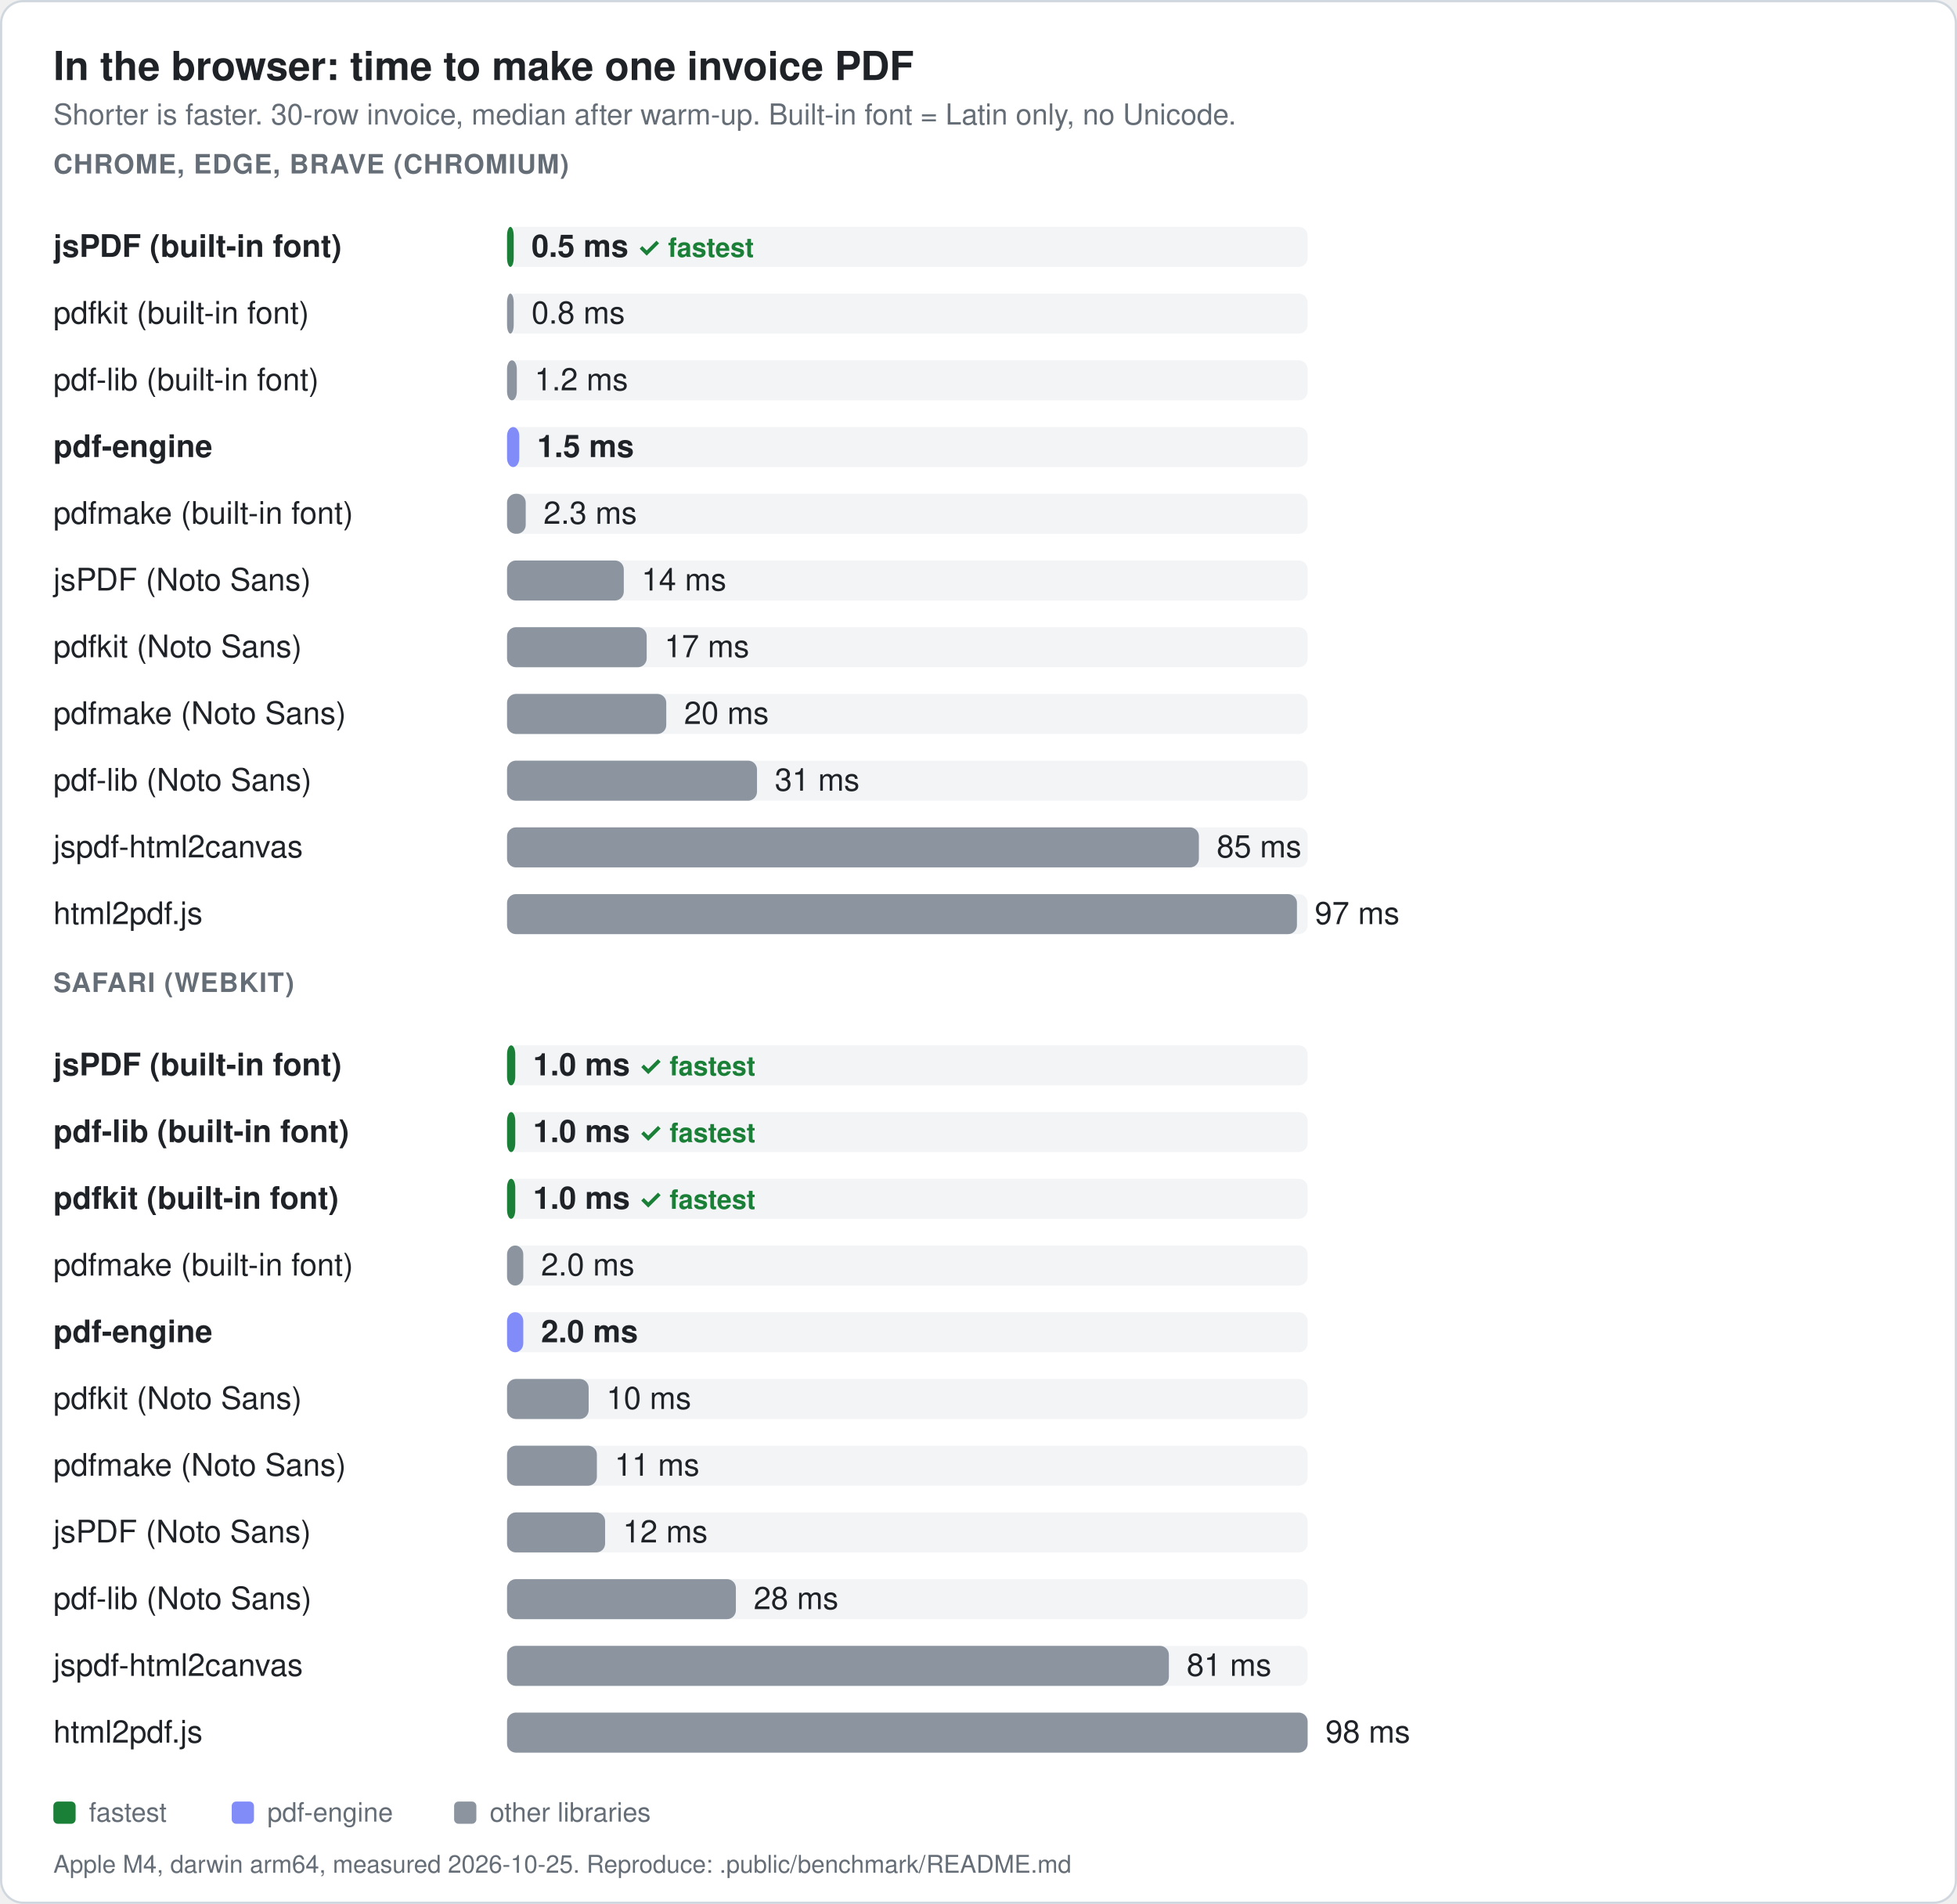
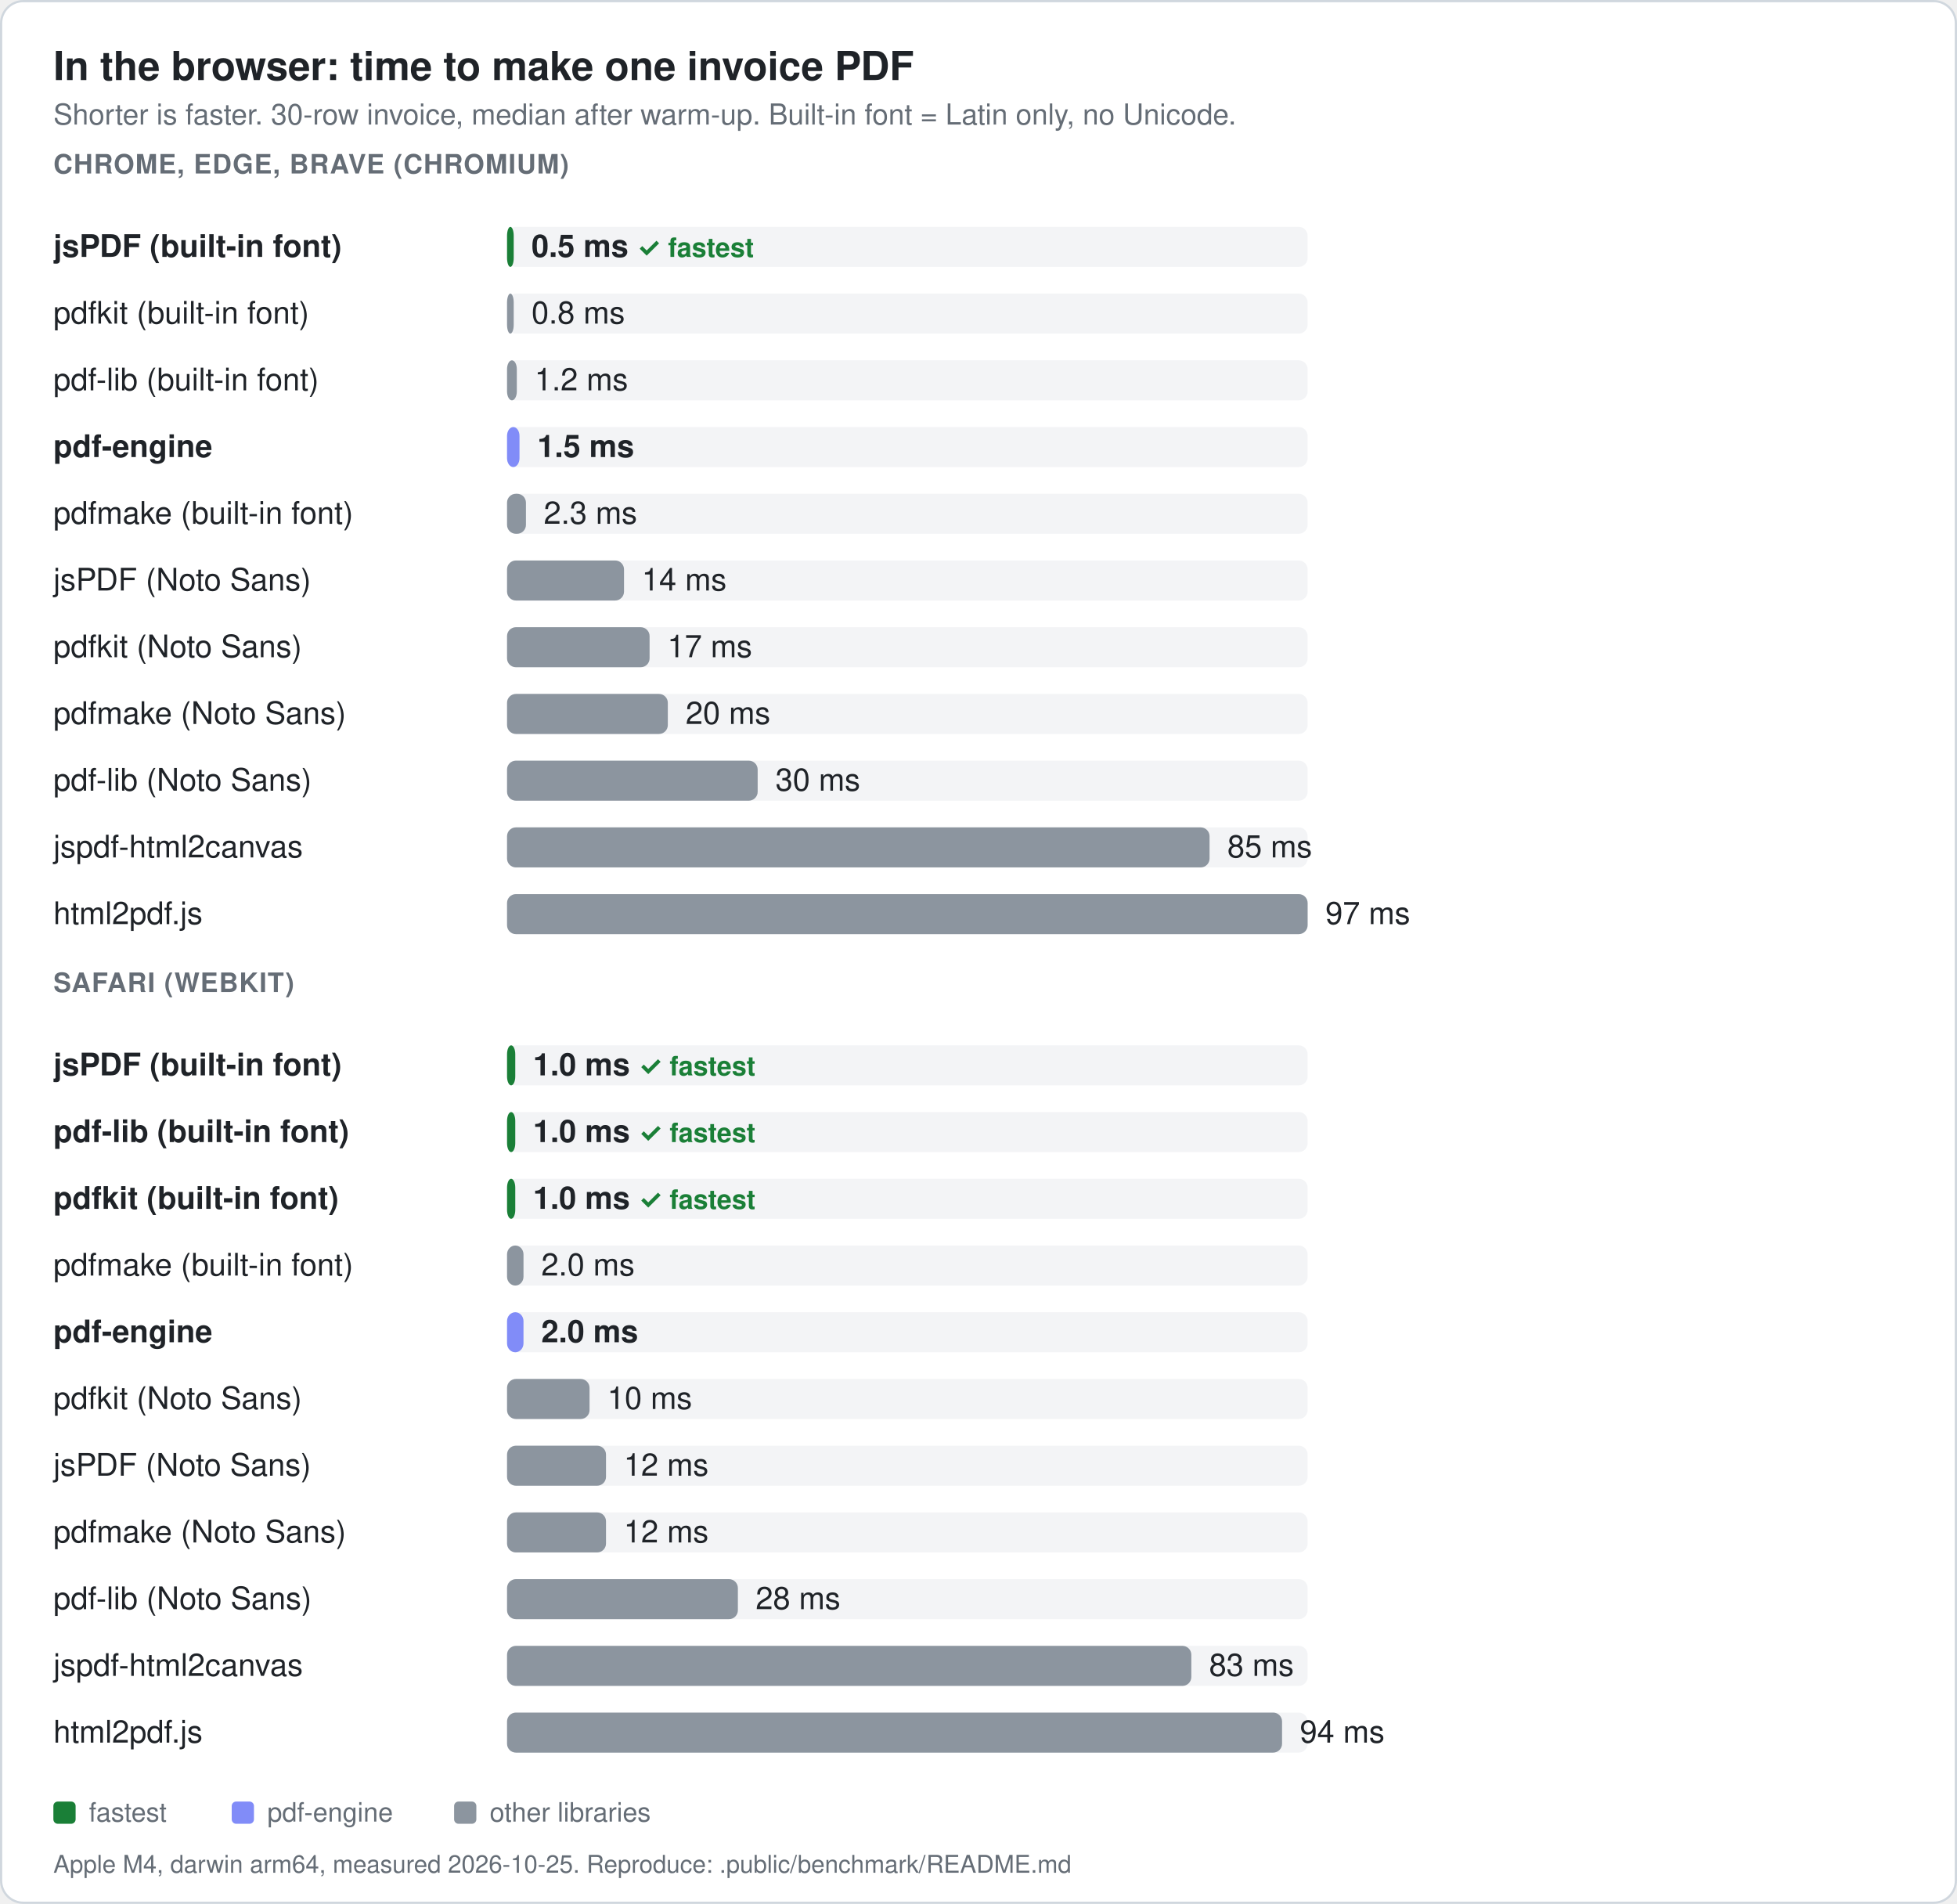
<svg xmlns="http://www.w3.org/2000/svg" width="880" height="856" viewBox="0 0 880 856" role="img" aria-labelledby="t d" font-family="-apple-system, BlinkMacSystemFont, 'Segoe UI', Helvetica, Arial, sans-serif">
  <rect x="0.5" y="0.5" width="879" height="855" rx="10" fill="#ffffff" stroke="#d0d7de" />
  <text x="24" y="36" font-size="18" font-weight="700" fill="#1f2328">In the browser: time to make one invoice PDF</text>
  <text x="24" y="56" font-size="13" fill="#656d76">Shorter is faster. 30-row invoice, median after warm-up. Built-in font = Latin only, no Unicode.</text>
  <text x="24" y="78" font-size="12" font-weight="600" fill="#656d76" letter-spacing="0.4">CHROME, EDGE, BRAVE (CHROMIUM)</text>
  <text x="24" y="115.5" font-size="14" fill="#1f2328" font-weight="700">jsPDF (built-in font)</text>
  <rect x="228" y="102" width="360" height="18" rx="4" fill="#f3f4f6" />
  <rect x="228" y="102" width="3.0" height="18" rx="4" fill="#1a7f37" />
  <text x="239.0" y="115.5" font-size="14" fill="#1f2328" font-weight="700">0.5 ms <tspan fill="#1a7f37" font-weight="700" font-size="12">✓ fastest</tspan>
  </text>
  <text x="24" y="145.5" font-size="14" fill="#1f2328" font-weight="400">pdfkit (built-in font)</text>
  <rect x="228" y="132" width="360" height="18" rx="4" fill="#f3f4f6" />
  <rect x="228" y="132" width="3.0" height="18" rx="4" fill="#8c959f" />
  <text x="239.0" y="145.5" font-size="14" fill="#1f2328" font-weight="500">0.8 ms</text>
  <text x="24" y="175.5" font-size="14" fill="#1f2328" font-weight="400">pdf-lib (built-in font)</text>
  <rect x="228" y="162" width="360" height="18" rx="4" fill="#f3f4f6" />
  <rect x="228" y="162" width="4.4" height="18" rx="4" fill="#8c959f" />
  <text x="240.4" y="175.5" font-size="14" fill="#1f2328" font-weight="500">1.2 ms</text>
  <text x="24" y="205.5" font-size="14" fill="#1f2328" font-weight="700">pdf-engine</text>
  <rect x="228" y="192" width="360" height="18" rx="4" fill="#f3f4f6" />
-   <rect x="228" y="192" width="5.5" height="18" rx="4" fill="#818cf8" />
-   <text x="241.5" y="205.5" font-size="14" fill="#1f2328" font-weight="700">1.5 ms</text>
+   <rect x="228" y="192" width="5.6" height="18" rx="4" fill="#818cf8" />
+   <text x="241.6" y="205.5" font-size="14" fill="#1f2328" font-weight="700">1.5 ms</text>
  <text x="24" y="235.5" font-size="14" fill="#1f2328" font-weight="400">pdfmake (built-in font)</text>
  <rect x="228" y="222" width="360" height="18" rx="4" fill="#f3f4f6" />
-   <rect x="228" y="222" width="8.4" height="18" rx="4" fill="#8c959f" />
-   <text x="244.4" y="235.5" font-size="14" fill="#1f2328" font-weight="500">2.3 ms</text>
+   <rect x="228" y="222" width="8.5" height="18" rx="4" fill="#8c959f" />
+   <text x="244.5" y="235.5" font-size="14" fill="#1f2328" font-weight="500">2.3 ms</text>
  <text x="24" y="265.5" font-size="14" fill="#1f2328" font-weight="400">jsPDF (Noto Sans)</text>
  <rect x="228" y="252" width="360" height="18" rx="4" fill="#f3f4f6" />
-   <rect x="228" y="252" width="52.5" height="18" rx="4" fill="#8c959f" />
-   <text x="288.5" y="265.5" font-size="14" fill="#1f2328" font-weight="500">14 ms</text>
+   <rect x="228" y="252" width="52.6" height="18" rx="4" fill="#8c959f" />
+   <text x="288.6" y="265.5" font-size="14" fill="#1f2328" font-weight="500">14 ms</text>
  <text x="24" y="295.5" font-size="14" fill="#1f2328" font-weight="400">pdfkit (Noto Sans)</text>
  <rect x="228" y="282" width="360" height="18" rx="4" fill="#f3f4f6" />
-   <rect x="228" y="282" width="62.8" height="18" rx="4" fill="#8c959f" />
-   <text x="298.8" y="295.5" font-size="14" fill="#1f2328" font-weight="500">17 ms</text>
+   <rect x="228" y="282" width="64.1" height="18" rx="4" fill="#8c959f" />
+   <text x="300.1" y="295.5" font-size="14" fill="#1f2328" font-weight="500">17 ms</text>
  <text x="24" y="325.5" font-size="14" fill="#1f2328" font-weight="400">pdfmake (Noto Sans)</text>
  <rect x="228" y="312" width="360" height="18" rx="4" fill="#f3f4f6" />
-   <rect x="228" y="312" width="71.6" height="18" rx="4" fill="#8c959f" />
-   <text x="307.6" y="325.5" font-size="14" fill="#1f2328" font-weight="500">20 ms</text>
+   <rect x="228" y="312" width="72.3" height="18" rx="4" fill="#8c959f" />
+   <text x="308.3" y="325.5" font-size="14" fill="#1f2328" font-weight="500">20 ms</text>
  <text x="24" y="355.5" font-size="14" fill="#1f2328" font-weight="400">pdf-lib (Noto Sans)</text>
  <rect x="228" y="342" width="360" height="18" rx="4" fill="#f3f4f6" />
-   <rect x="228" y="342" width="112.4" height="18" rx="4" fill="#8c959f" />
-   <text x="348.4" y="355.5" font-size="14" fill="#1f2328" font-weight="500">31 ms</text>
+   <rect x="228" y="342" width="112.7" height="18" rx="4" fill="#8c959f" />
+   <text x="348.7" y="355.5" font-size="14" fill="#1f2328" font-weight="500">30 ms</text>
  <text x="24" y="385.5" font-size="14" fill="#1f2328" font-weight="400">jspdf-html2canvas</text>
  <rect x="228" y="372" width="360" height="18" rx="4" fill="#f3f4f6" />
-   <rect x="228" y="372" width="311.1" height="18" rx="4" fill="#8c959f" />
-   <text x="547.1" y="385.5" font-size="14" fill="#1f2328" font-weight="500">85 ms</text>
+   <rect x="228" y="372" width="315.9" height="18" rx="4" fill="#8c959f" />
+   <text x="551.9" y="385.5" font-size="14" fill="#1f2328" font-weight="500">85 ms</text>
  <text x="24" y="415.5" font-size="14" fill="#1f2328" font-weight="400">html2pdf.js</text>
  <rect x="228" y="402" width="360" height="18" rx="4" fill="#f3f4f6" />
-   <rect x="228" y="402" width="355.2" height="18" rx="4" fill="#8c959f" />
-   <text x="591.2" y="415.5" font-size="14" fill="#1f2328" font-weight="500">97 ms</text>
+   <rect x="228" y="402" width="360.0" height="18" rx="4" fill="#8c959f" />
+   <text x="596.0" y="415.5" font-size="14" fill="#1f2328" font-weight="500">97 ms</text>
  <text x="24" y="446" font-size="12" font-weight="600" fill="#656d76" letter-spacing="0.4">SAFARI (WEBKIT)</text>
  <text x="24" y="483.5" font-size="14" fill="#1f2328" font-weight="700">jsPDF (built-in font)</text>
  <rect x="228" y="470" width="360" height="18" rx="4" fill="#f3f4f6" />
  <rect x="228" y="470" width="3.7" height="18" rx="4" fill="#1a7f37" />
  <text x="239.7" y="483.5" font-size="14" fill="#1f2328" font-weight="700">1.0 ms <tspan fill="#1a7f37" font-weight="700" font-size="12">✓ fastest</tspan>
  </text>
  <text x="24" y="513.5" font-size="14" fill="#1f2328" font-weight="700">pdf-lib (built-in font)</text>
  <rect x="228" y="500" width="360" height="18" rx="4" fill="#f3f4f6" />
  <rect x="228" y="500" width="3.7" height="18" rx="4" fill="#1a7f37" />
  <text x="239.7" y="513.5" font-size="14" fill="#1f2328" font-weight="700">1.0 ms <tspan fill="#1a7f37" font-weight="700" font-size="12">✓ fastest</tspan>
  </text>
  <text x="24" y="543.5" font-size="14" fill="#1f2328" font-weight="700">pdfkit (built-in font)</text>
  <rect x="228" y="530" width="360" height="18" rx="4" fill="#f3f4f6" />
  <rect x="228" y="530" width="3.7" height="18" rx="4" fill="#1a7f37" />
  <text x="239.7" y="543.5" font-size="14" fill="#1f2328" font-weight="700">1.0 ms <tspan fill="#1a7f37" font-weight="700" font-size="12">✓ fastest</tspan>
  </text>
  <text x="24" y="573.5" font-size="14" fill="#1f2328" font-weight="400">pdfmake (built-in font)</text>
  <rect x="228" y="560" width="360" height="18" rx="4" fill="#f3f4f6" />
-   <rect x="228" y="560" width="7.3" height="18" rx="4" fill="#8c959f" />
-   <text x="243.3" y="573.5" font-size="14" fill="#1f2328" font-weight="500">2.0 ms</text>
+   <rect x="228" y="560" width="7.4" height="18" rx="4" fill="#8c959f" />
+   <text x="243.4" y="573.5" font-size="14" fill="#1f2328" font-weight="500">2.0 ms</text>
  <text x="24" y="603.5" font-size="14" fill="#1f2328" font-weight="700">pdf-engine</text>
  <rect x="228" y="590" width="360" height="18" rx="4" fill="#f3f4f6" />
-   <rect x="228" y="590" width="7.3" height="18" rx="4" fill="#818cf8" />
-   <text x="243.3" y="603.5" font-size="14" fill="#1f2328" font-weight="700">2.0 ms</text>
+   <rect x="228" y="590" width="7.4" height="18" rx="4" fill="#818cf8" />
+   <text x="243.4" y="603.5" font-size="14" fill="#1f2328" font-weight="700">2.0 ms</text>
  <text x="24" y="633.5" font-size="14" fill="#1f2328" font-weight="400">pdfkit (Noto Sans)</text>
  <rect x="228" y="620" width="360" height="18" rx="4" fill="#f3f4f6" />
-   <rect x="228" y="620" width="36.7" height="18" rx="4" fill="#8c959f" />
-   <text x="272.7" y="633.5" font-size="14" fill="#1f2328" font-weight="500">10 ms</text>
-   <text x="24" y="663.5" font-size="14" fill="#1f2328" font-weight="400">pdfmake (Noto Sans)</text>
+   <rect x="228" y="620" width="37.1" height="18" rx="4" fill="#8c959f" />
+   <text x="273.1" y="633.5" font-size="14" fill="#1f2328" font-weight="500">10 ms</text>
+   <text x="24" y="663.5" font-size="14" fill="#1f2328" font-weight="400">jsPDF (Noto Sans)</text>
  <rect x="228" y="650" width="360" height="18" rx="4" fill="#f3f4f6" />
-   <rect x="228" y="650" width="40.4" height="18" rx="4" fill="#8c959f" />
-   <text x="276.4" y="663.5" font-size="14" fill="#1f2328" font-weight="500">11 ms</text>
-   <text x="24" y="693.5" font-size="14" fill="#1f2328" font-weight="400">jsPDF (Noto Sans)</text>
+   <rect x="228" y="650" width="44.5" height="18" rx="4" fill="#8c959f" />
+   <text x="280.5" y="663.5" font-size="14" fill="#1f2328" font-weight="500">12 ms</text>
+   <text x="24" y="693.5" font-size="14" fill="#1f2328" font-weight="400">pdfmake (Noto Sans)</text>
  <rect x="228" y="680" width="360" height="18" rx="4" fill="#f3f4f6" />
-   <rect x="228" y="680" width="44.1" height="18" rx="4" fill="#8c959f" />
-   <text x="280.1" y="693.5" font-size="14" fill="#1f2328" font-weight="500">12 ms</text>
+   <rect x="228" y="680" width="44.5" height="18" rx="4" fill="#8c959f" />
+   <text x="280.5" y="693.5" font-size="14" fill="#1f2328" font-weight="500">12 ms</text>
  <text x="24" y="723.5" font-size="14" fill="#1f2328" font-weight="400">pdf-lib (Noto Sans)</text>
  <rect x="228" y="710" width="360" height="18" rx="4" fill="#f3f4f6" />
-   <rect x="228" y="710" width="102.9" height="18" rx="4" fill="#8c959f" />
-   <text x="338.9" y="723.5" font-size="14" fill="#1f2328" font-weight="500">28 ms</text>
+   <rect x="228" y="710" width="103.8" height="18" rx="4" fill="#8c959f" />
+   <text x="339.8" y="723.5" font-size="14" fill="#1f2328" font-weight="500">28 ms</text>
  <text x="24" y="753.5" font-size="14" fill="#1f2328" font-weight="400">jspdf-html2canvas</text>
  <rect x="228" y="740" width="360" height="18" rx="4" fill="#f3f4f6" />
-   <rect x="228" y="740" width="297.6" height="18" rx="4" fill="#8c959f" />
-   <text x="533.6" y="753.5" font-size="14" fill="#1f2328" font-weight="500">81 ms</text>
+   <rect x="228" y="740" width="307.7" height="18" rx="4" fill="#8c959f" />
+   <text x="543.7" y="753.5" font-size="14" fill="#1f2328" font-weight="500">83 ms</text>
  <text x="24" y="783.5" font-size="14" fill="#1f2328" font-weight="400">html2pdf.js</text>
  <rect x="228" y="770" width="360" height="18" rx="4" fill="#f3f4f6" />
-   <rect x="228" y="770" width="360.0" height="18" rx="4" fill="#8c959f" />
-   <text x="596.0" y="783.5" font-size="14" fill="#1f2328" font-weight="500">98 ms</text>
+   <rect x="228" y="770" width="348.5" height="18" rx="4" fill="#8c959f" />
+   <text x="584.5" y="783.5" font-size="14" fill="#1f2328" font-weight="500">94 ms</text>
  <rect x="24" y="810" width="10" height="10" rx="2" fill="#1a7f37" />
  <text x="40" y="819" font-size="12" fill="#656d76">fastest</text>
  <rect x="104.2" y="810" width="10" height="10" rx="2" fill="#818cf8" />
  <text x="120.2" y="819" font-size="12" fill="#656d76">pdf-engine</text>
  <rect x="204.2" y="810" width="10" height="10" rx="2" fill="#8c959f" />
  <text x="220.2" y="819" font-size="12" fill="#656d76">other libraries</text>
  <text x="24" y="842" font-size="11" fill="#656d76">Apple M4, darwin arm64, measured 2026-10-25. Reproduce: .public/benchmark/README.md</text>
</svg>
